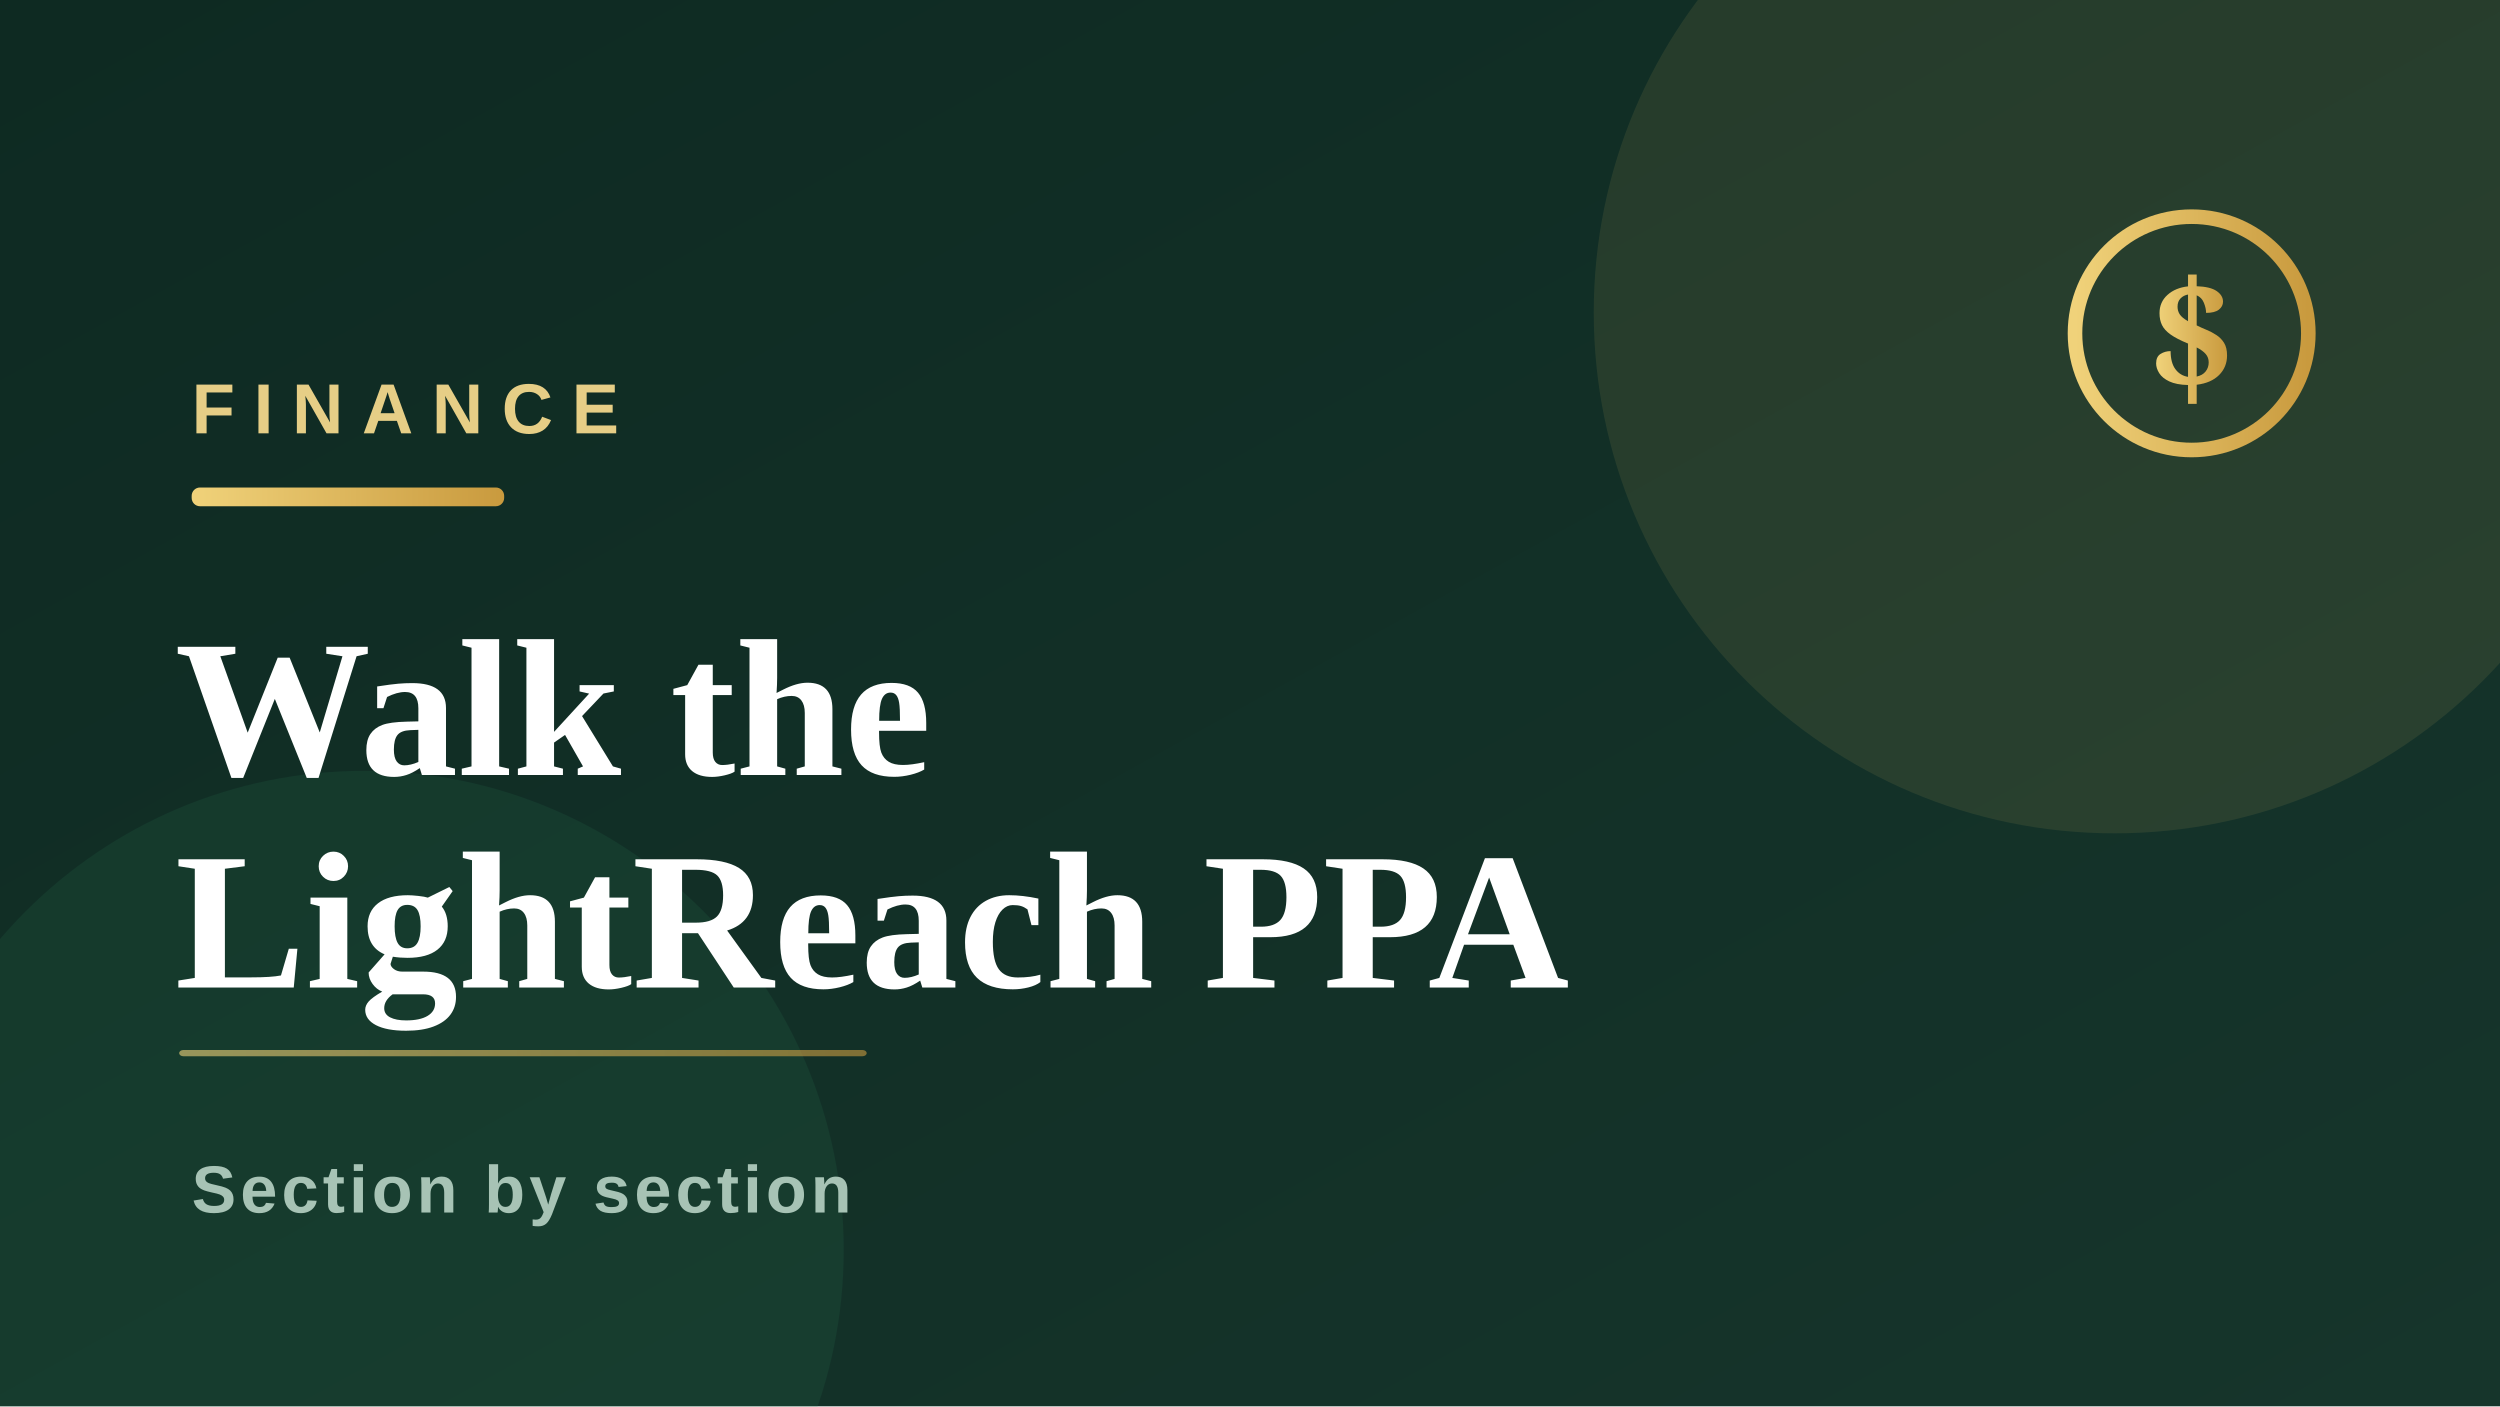
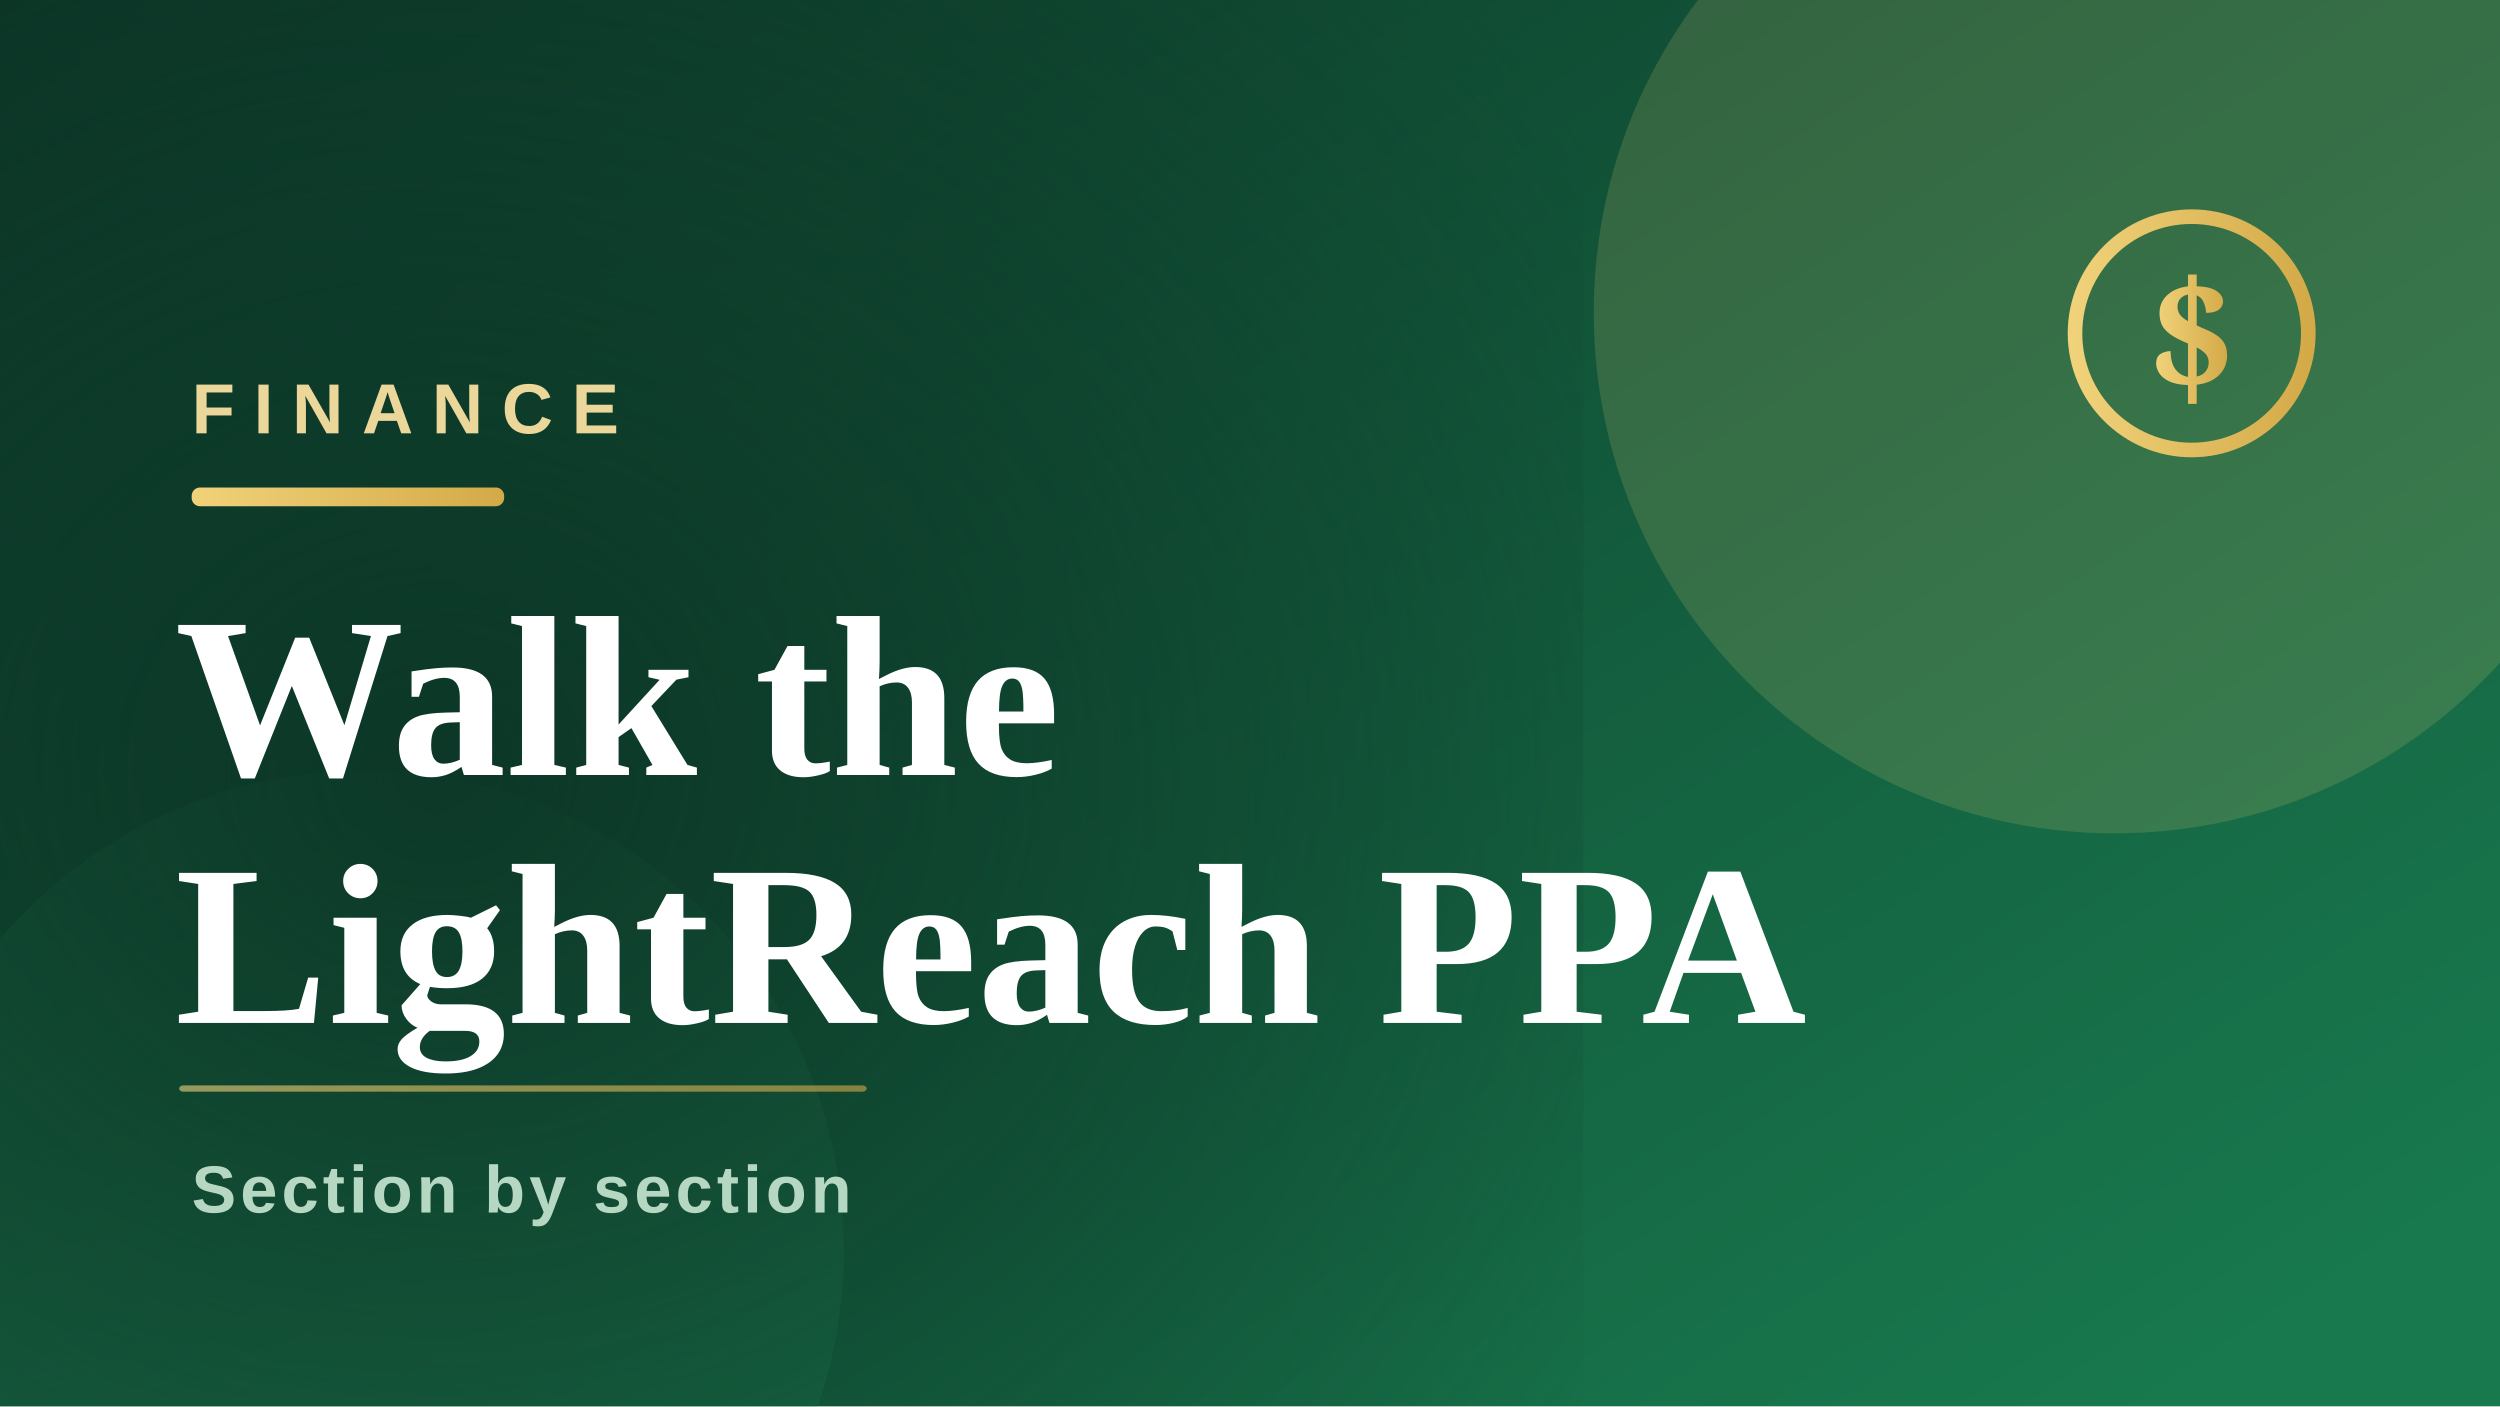
<svg xmlns="http://www.w3.org/2000/svg" viewBox="0 0 1200 675" width="1200" height="675">
  <defs>
-     <linearGradient id="bg" x1="0" y1="0" x2="1" y2="1">
-       <stop offset="0" stop-color="#0E2A22" />
-       <stop offset="1" stop-color="#16352B" />
+     <linearGradient id="bg" x1="0" y1="0" x2="1" y2="0.85">
+       <stop offset="0" stop-color="#0C3526" />
+       <stop offset="1" stop-color="#18794E" />
    </linearGradient>
    <linearGradient id="acc" x1="0" y1="0" x2="1" y2="0">
      <stop offset="0" stop-color="#F0D27A" />
-       <stop offset="1" stop-color="#C99A3E" />
+       <stop offset="1" stop-color="#D4AA48" />
    </linearGradient>
+     <radialGradient id="shade" cx="0.28" cy="0.55" r="0.85">
+       <stop offset="0" stop-color="#0C3526" stop-opacity="0.92" />
+       <stop offset="1" stop-color="#0C3526" stop-opacity="0" />
+     </radialGradient>
  </defs>
  <rect width="1200" height="675" fill="url(#bg)" />
-   <circle cx="1015" cy="150" r="250" fill="#E8C66B" opacity="0.10" />
-   <circle cx="175" cy="600" r="230" fill="#2C8A5E" opacity="0.13" />
+   <circle cx="1015" cy="150" r="250" fill="#F0D27A" opacity="0.16" />
+   <circle cx="175" cy="600" r="230" fill="#2FA86A" opacity="0.18" />
+   <rect width="760" height="675" fill="url(#shade)" />
  <g transform="translate(992,100)">
    <circle cx="60" cy="60" r="56" fill="none" stroke="url(#acc)" stroke-width="7" />
    <text x="60" y="88" text-anchor="middle" font-family="Georgia,serif" font-size="74" font-weight="700" fill="url(#acc)">$</text>
  </g>
-   <text x="92" y="208" fill="#E6CE86" font-family="'Helvetica Neue',Arial,sans-serif" font-size="34" font-weight="700" letter-spacing="9">FINANCE</text>
+   <text x="92" y="208" fill="#EBD79A" font-family="'Helvetica Neue',Arial,sans-serif" font-size="34" font-weight="700" letter-spacing="9">FINANCE</text>
  <rect x="92" y="234" width="150" height="9" rx="4" fill="url(#acc)" />
-   <text x="84" y="372" fill="#FFFFFF" font-family="Georgia,'Times New Roman',serif" font-size="94" font-weight="700">Walk the</text>
-   <text x="84" y="474" fill="#FFFFFF" font-family="Georgia,'Times New Roman',serif" font-size="94" font-weight="700">LightReach PPA</text>
-   <rect x="86" y="504" width="330" height="3" rx="2" fill="url(#acc)" opacity="0.6" />
-   <text x="92" y="582" fill="#A7C3B5" font-family="'Helvetica Neue',Arial,sans-serif" font-size="32" font-weight="600" letter-spacing="2">Section by section</text>
+   <text x="84" y="372" fill="#FFFFFF" font-family="Georgia,'Times New Roman',serif" font-size="110" font-weight="700">Walk the</text>
+   <text x="84" y="491" fill="#FFFFFF" font-family="Georgia,'Times New Roman',serif" font-size="110" font-weight="700">LightReach PPA</text>
+   <rect x="86" y="521" width="330" height="3" rx="2" fill="url(#acc)" opacity="0.6" />
+   <text x="92" y="582" fill="#B6D8C2" font-family="'Helvetica Neue',Arial,sans-serif" font-size="32" font-weight="600" letter-spacing="2">Section by section</text>
</svg>
